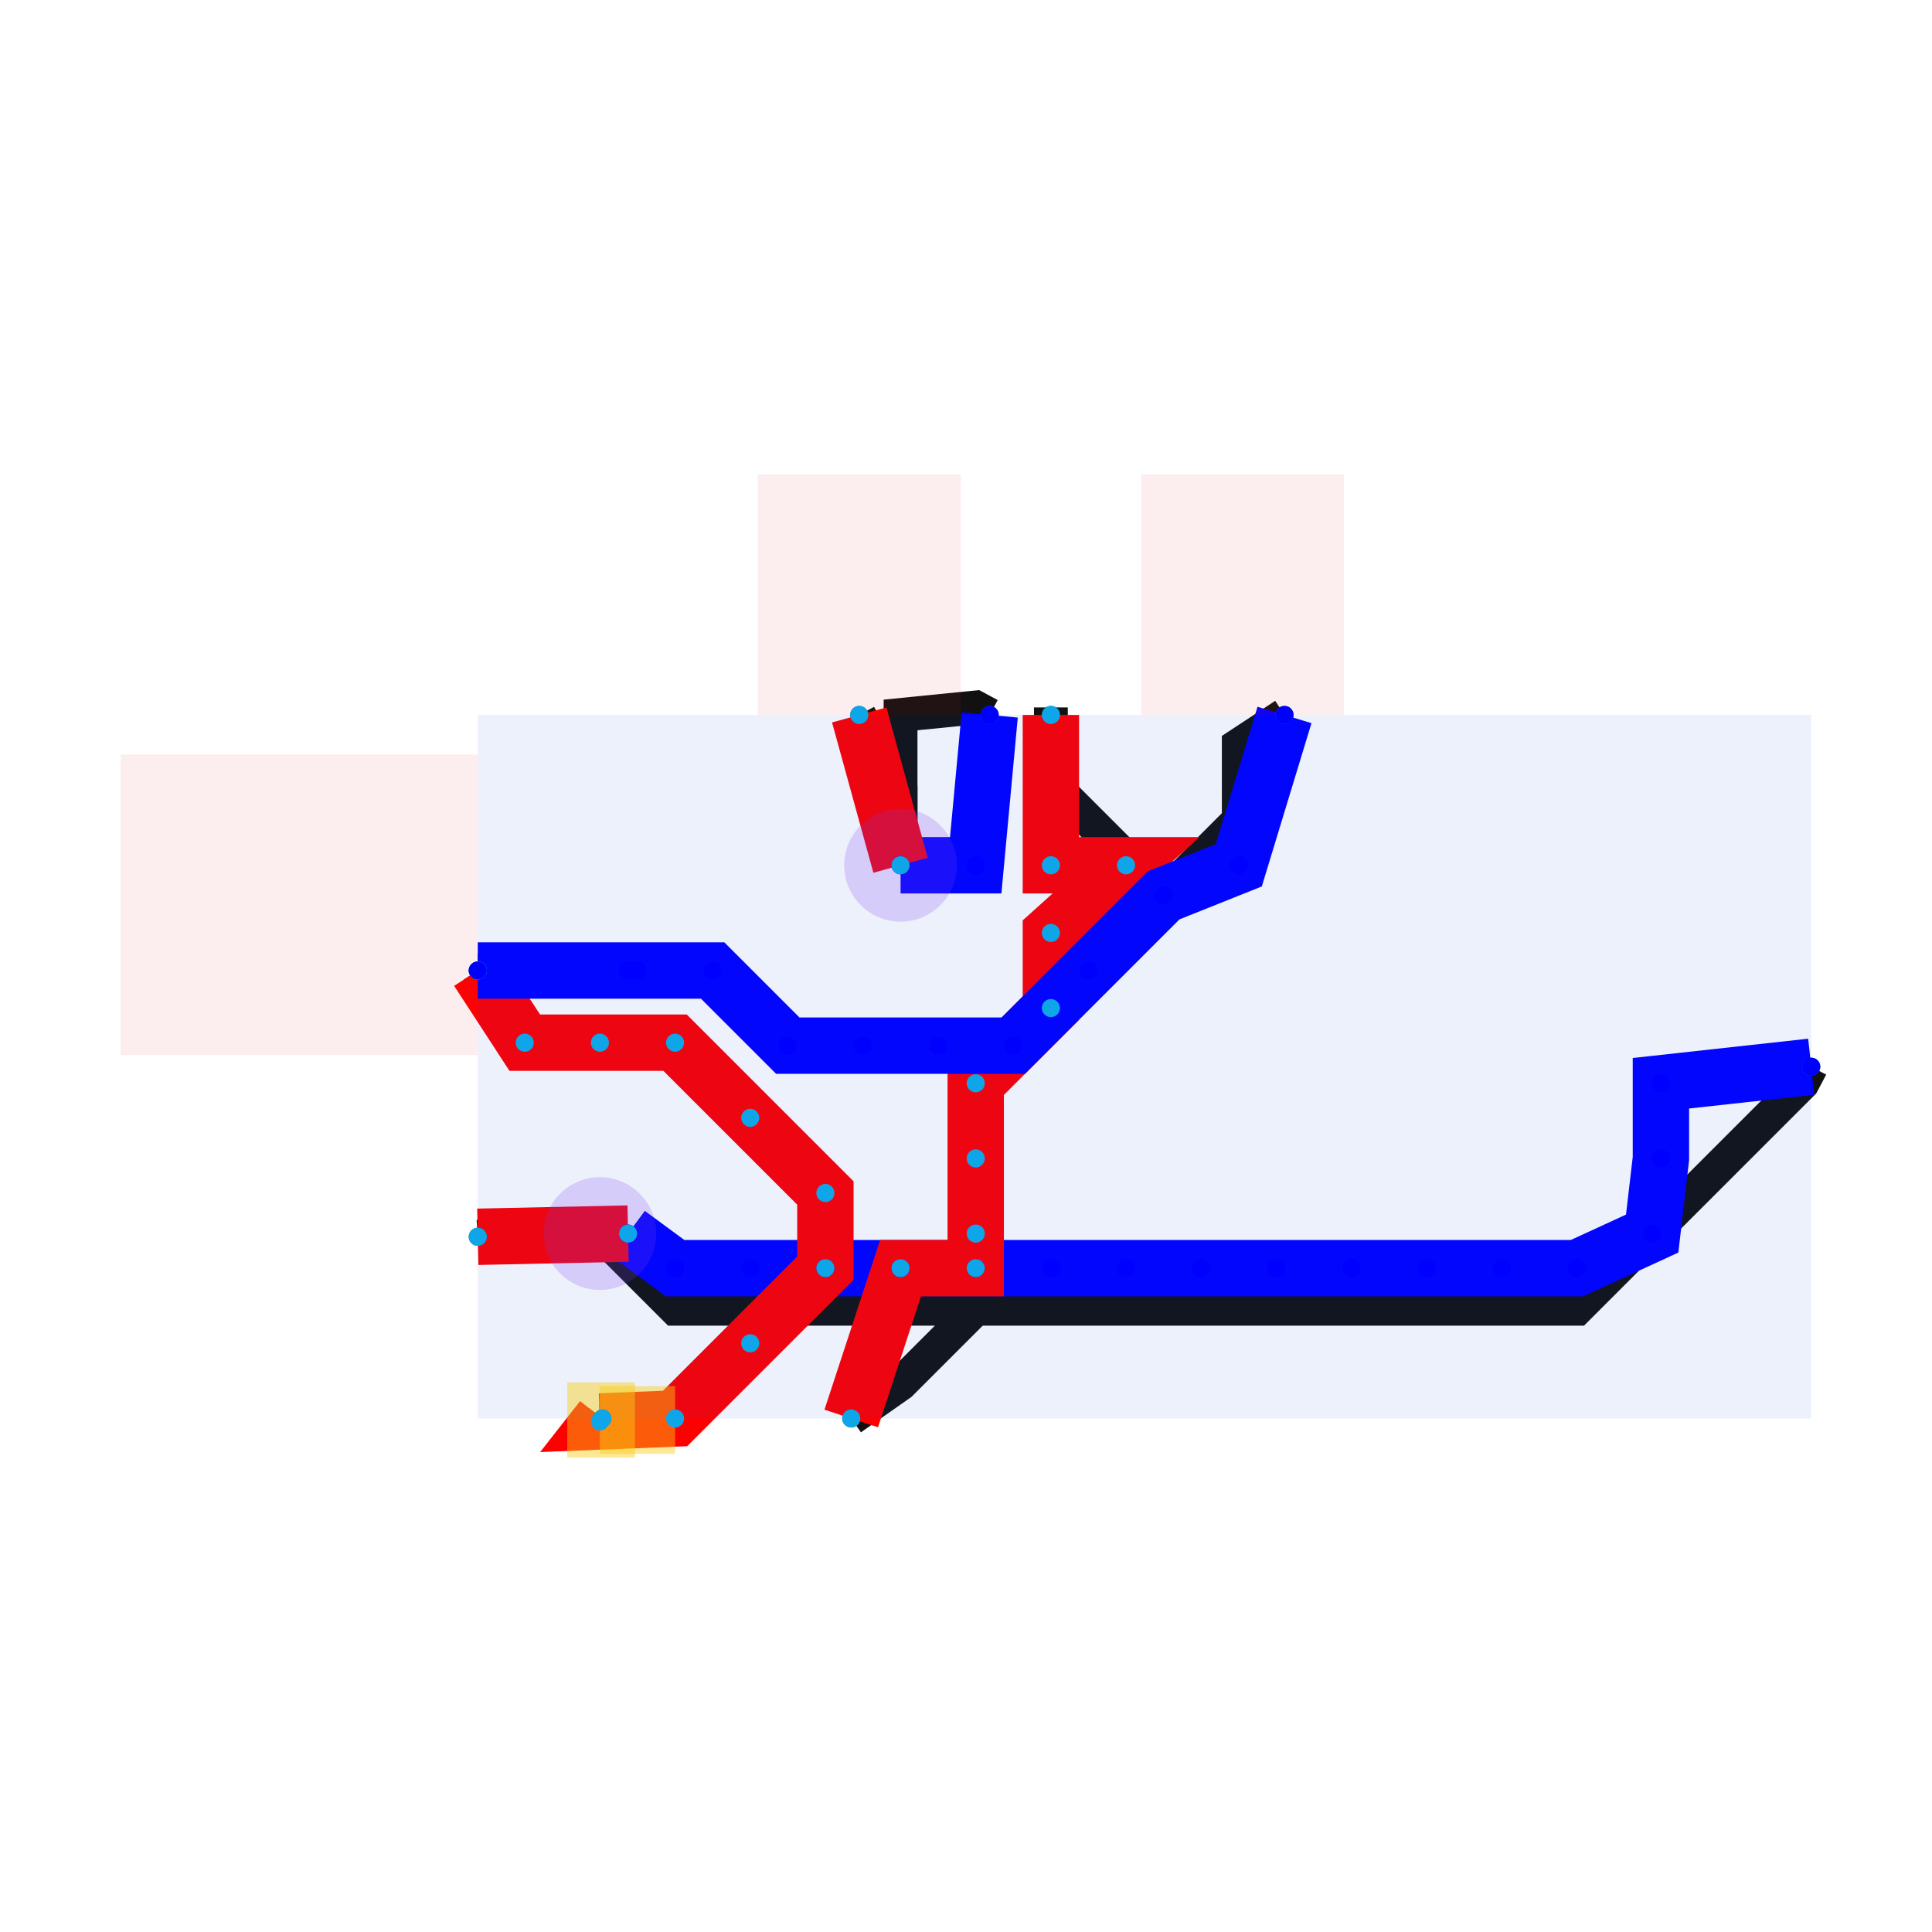
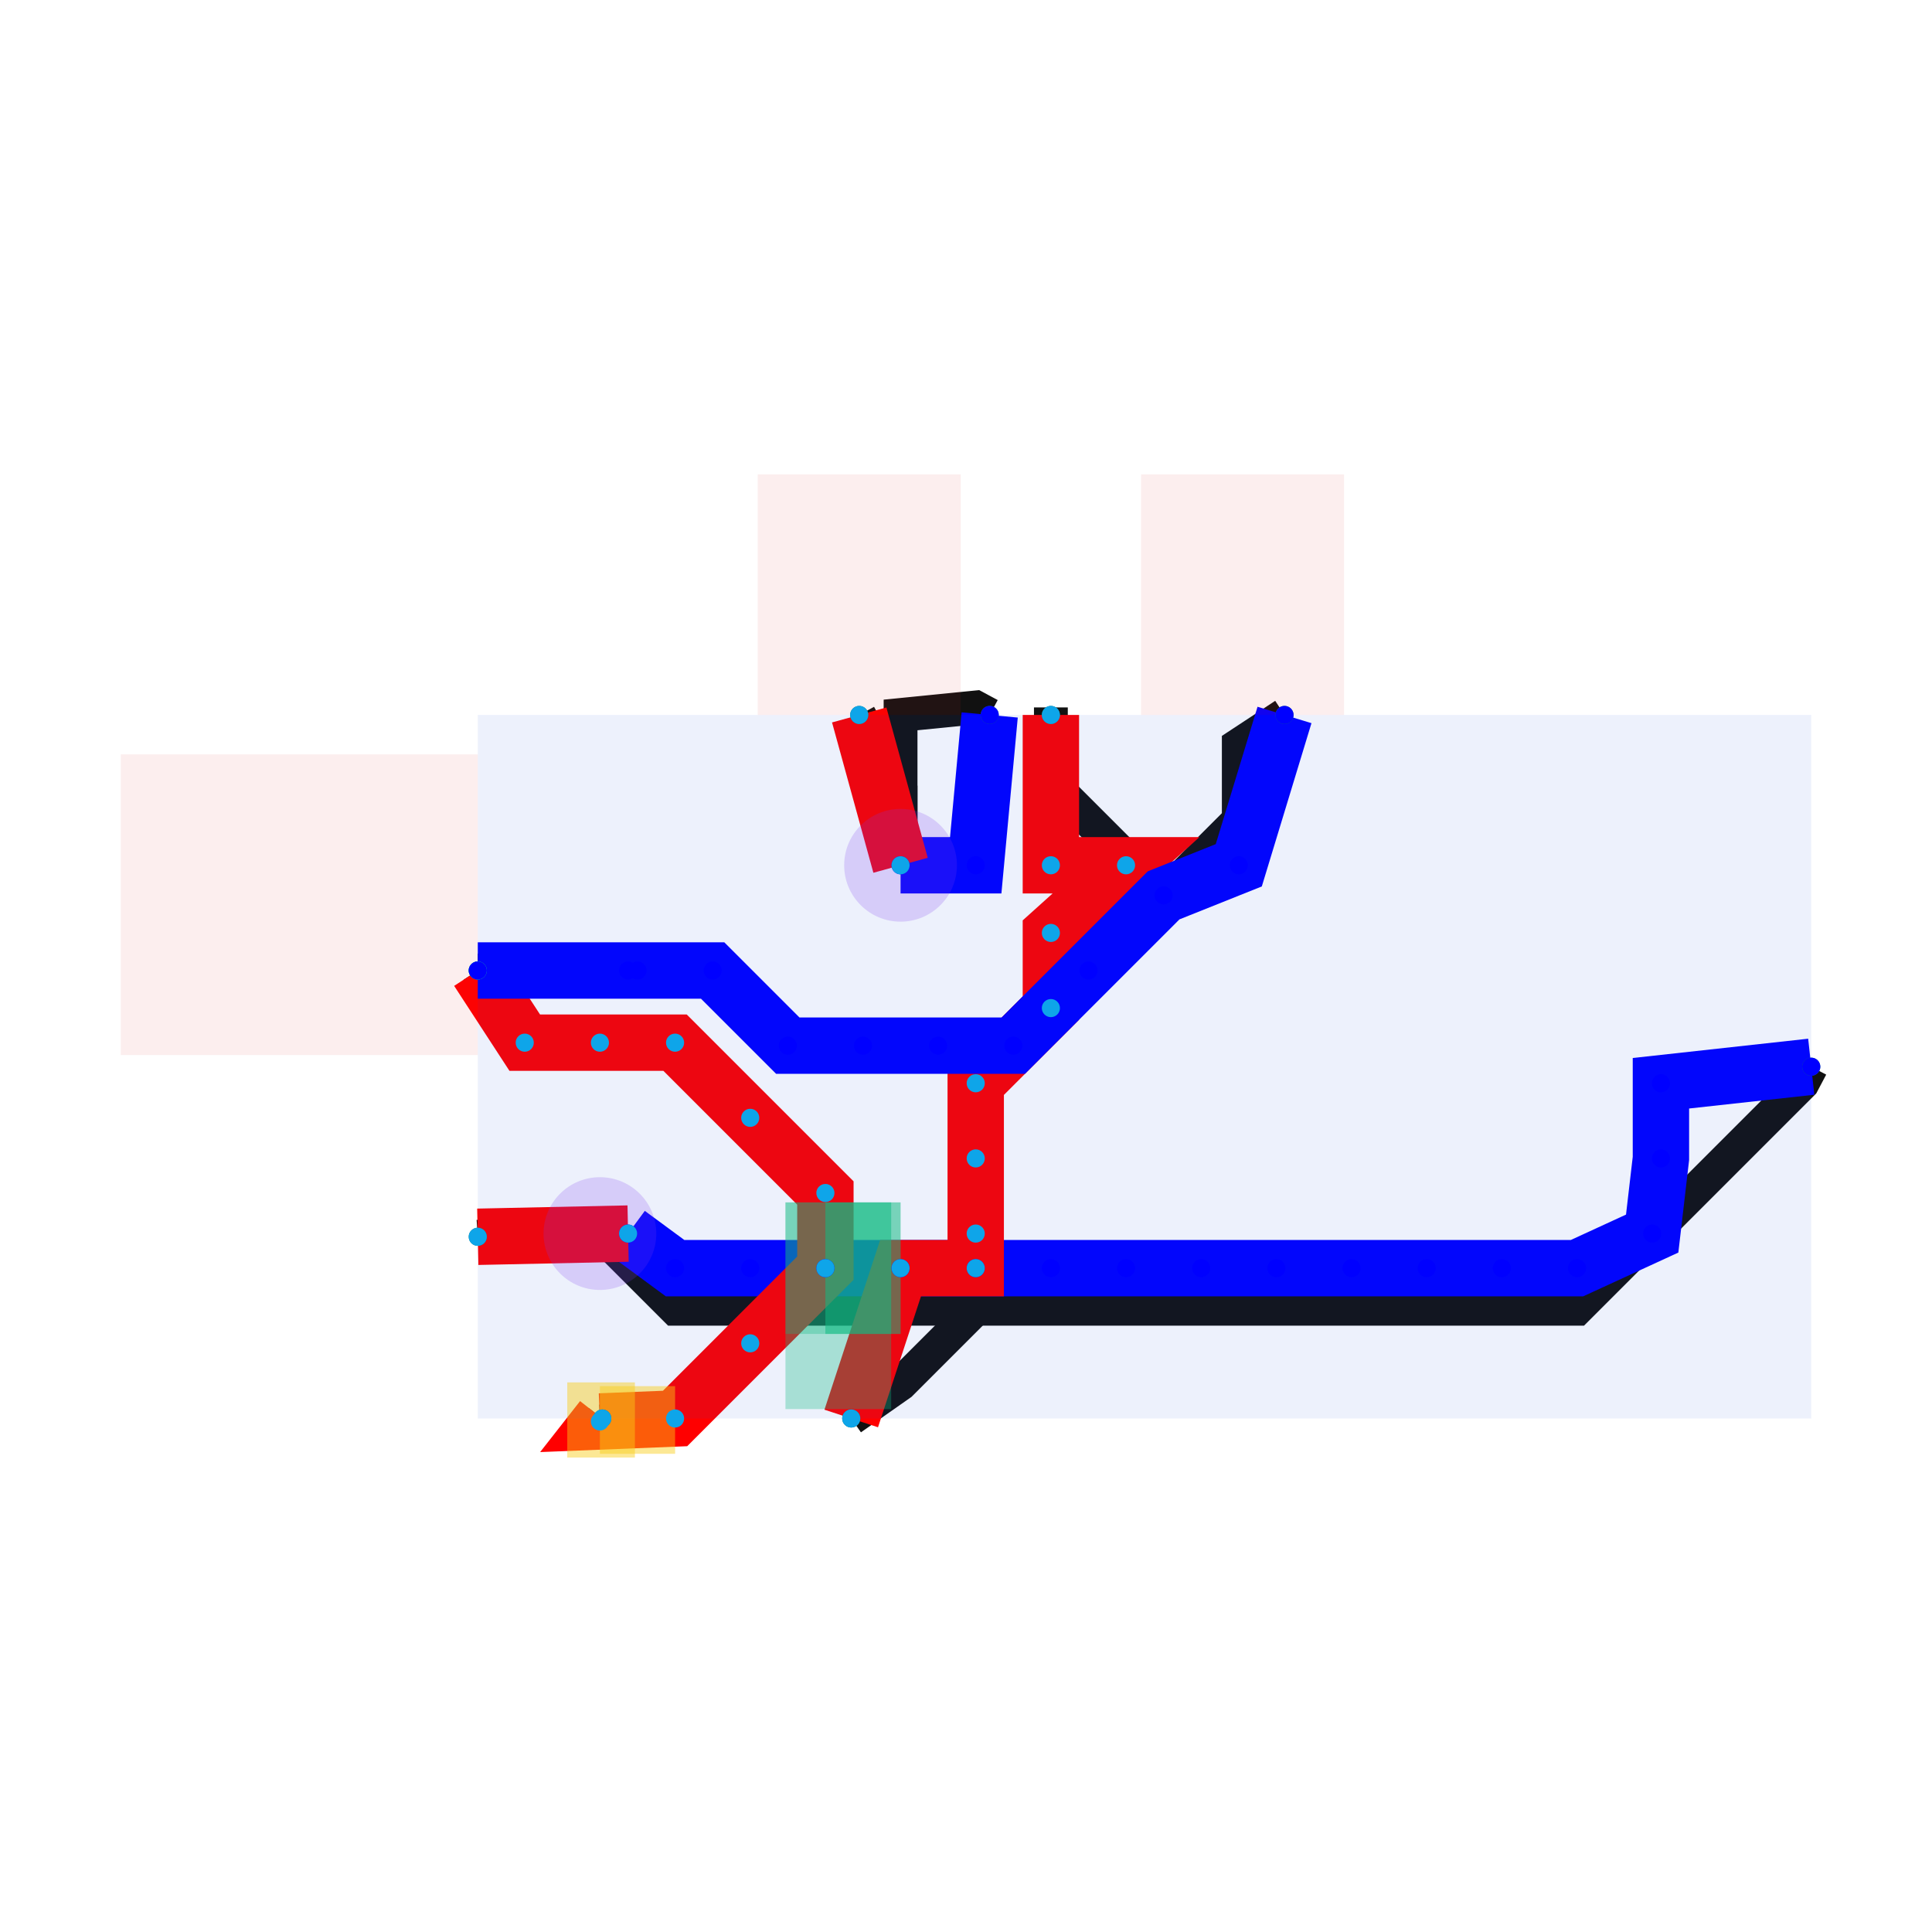
<svg xmlns="http://www.w3.org/2000/svg" width="640" height="640" viewBox="0 0 640 640">
  <rect width="100%" height="100%" fill="white" />
  <g>
    <polyline data-points="3.837212366768814,-14.32 3.8000000000000003,-14.3 3.6,-14.32 3.6,-14.52 3.6,-14.719999999999999" data-type="line" data-label="original:source_net_6_mst0" points="327.852,236.838 323.22,234.348 298.321,236.838 298.321,261.737 298.321,286.635" fill="none" stroke="#111111" stroke-width="11.204" />
  </g>
  <g>
    <polyline data-points="3.6,-14.719999999999999 3.6,-14.719999999999999 3.6,-14.52 3.49,-14.32" data-type="line" data-label="original:source_net_6_mst0" points="298.321,286.635 298.321,286.635 298.321,261.737 284.627,236.838" fill="none" stroke="#111111" stroke-width="11.204" />
  </g>
  <g>
    <polyline data-points="6.023274200612882,-15.256015510839148 6,-15.3 5.8,-15.5 5.6,-15.7 5.3999999999999995,-15.899999999999999 5.199999999999999,-15.899999999999999 4.999999999999999,-15.899999999999999 4.799999999999999,-15.899999999999999 4.599999999999999,-15.899999999999999 4.399999999999999,-15.899999999999999 4.199999999999998,-15.899999999999999 3.9999999999999982,-15.899999999999999 3.799999999999998,-15.899999999999999 3.599999999999998,-15.899999999999999 3.3999999999999977,-15.899999999999999 3.1999999999999975,-15.899999999999999 2.9999999999999973,-15.899999999999999 2.799999999999997,-15.7" data-type="line" data-label="original:source_net_17_mst1" points="600,353.365 597.103,358.841 572.204,383.739 547.306,408.637 522.407,433.536 497.509,433.536 472.61,433.536 447.712,433.536 422.813,433.536 397.915,433.536 373.017,433.536 348.118,433.536 323.22,433.536 298.321,433.536 273.423,433.536 248.524,433.536 223.626,433.536 198.728,408.637" fill="none" stroke="#111111" stroke-width="11.204" />
  </g>
  <g>
    <polyline data-points="2.799999999999997,-15.7 2.799999999999997,-15.7 2.599999999999997,-15.7 2.4749999999999996,-15.708515510839149" data-type="line" data-label="original:source_net_17_mst1" points="198.728,408.637 198.728,408.637 173.829,408.637 158.268,409.698" fill="none" stroke="#111111" stroke-width="11.204" />
  </g>
  <g>
    <polyline data-points="2.8062499999999995,-16.192031021678297 2.8000000000000003,-16.2 3.0000000000000004,-16.192031021678297 3.2000000000000006,-15.992031021678297 3.400000000000001,-15.792031021678298 3.400000000000001,-15.592031021678299 3.2000000000000006,-15.3920310216783 3.0000000000000004,-15.1920310216783 2.8000000000000003,-15.1920310216783 2.6,-15.1920310216783 2.4749999999999996,-15" data-type="line" data-label="original:source_net_18" points="199.506,469.891 198.728,470.884 223.626,469.891 248.524,444.993 273.423,420.095 273.423,395.196 248.524,370.298 223.626,345.399 198.728,345.399 173.829,345.399 158.268,321.493" fill="none" stroke="#111111" stroke-width="11.204" />
  </g>
  <g>
    <polyline data-points="4,-14.32 4,-14.3 4,-14.5 4.2,-14.7 4,-14.899999999999999 4,-15.099999999999998 3.8,-15.299999999999997 3.8,-15.499999999999996 3.8,-15.699999999999996 3.8,-15.899999999999995 3.5999999999999996,-16.099999999999994 3.46875,-16.192031021678297" data-type="line" data-label="original:source_net_15_mst1" points="348.118,236.838 348.118,234.348 348.118,259.247 373.017,284.145 348.118,309.044 348.118,333.942 323.22,358.841 323.22,383.739 323.22,408.637 323.22,433.536 298.321,458.434 281.982,469.891" fill="none" stroke="#111111" stroke-width="11.204" />
  </g>
  <g>
    <polyline data-points="2.4749999999999996,-15 2.5,-15 2.7,-15 2.9000000000000004,-15 3.1000000000000005,-15 3.3000000000000007,-15.2 3.500000000000001,-15.2 3.700000000000001,-15.2 3.9000000000000012,-15.2 4.100000000000001,-15 4.300000000000002,-14.8 4.500000000000002,-14.600000000000001 4.500000000000002,-14.400000000000002 4.621637100306441,-14.32" data-type="line" data-label="original:source_net_13_mst0" points="158.268,321.493 161.38,321.493 186.278,321.493 211.177,321.493 236.075,321.493 260.974,346.391 285.872,346.391 310.771,346.391 335.669,346.391 360.567,321.493 385.466,296.595 410.364,271.696 410.364,246.798 425.507,236.838" fill="none" stroke="#111111" stroke-width="11.204" />
  </g>
  <g>
    <polyline data-points="3.837212366768814,-14.32 3.8000000000000003,-14.72 3.6,-14.72" data-type="line" data-label="source_net_6_mst0" points="327.852,236.838 323.22,286.635 298.321,286.635" fill="none" stroke="#0000FF" stroke-width="18.674" />
  </g>
  <g>
    <polyline data-points="3.6,-14.72 3.6,-14.719999999999999 3.49,-14.32" data-type="line" data-label="source_net_6_mst0" points="298.321,286.635 298.321,286.635 284.627,236.838" fill="none" stroke="#FF0000" stroke-width="18.674" />
  </g>
  <g>
    <polyline data-points="6.023274200612882,-15.256015510839148 5.623274200612881,-15.3 5.623274200612881,-15.5 5.6,-15.7 5.3999999999999995,-15.792031021678296 5.199999999999999,-15.792031021678296 4.999999999999999,-15.792031021678296 4.799999999999999,-15.792031021678296 4.599999999999999,-15.792031021678296 4.399999999999999,-15.792031021678296 4.199999999999998,-15.792031021678296 3.9999999999999982,-15.792031021678296 3.799999999999998,-15.792031021678296 3.599999999999998,-15.792031021678296 3.3999999999999977,-15.792031021678296 3.1999999999999975,-15.792031021678296 2.9999999999999973,-15.792031021678296 2.8749999999999996,-15.7" data-type="line" data-label="source_net_17_mst1" points="600,353.365 550.203,358.841 550.203,383.739 547.306,408.637 522.407,420.095 497.509,420.095 472.61,420.095 447.712,420.095 422.813,420.095 397.915,420.095 373.017,420.095 348.118,420.095 323.22,420.095 298.321,420.095 273.423,420.095 248.524,420.095 223.626,420.095 208.064,408.637" fill="none" stroke="#0000FF" stroke-width="18.674" />
  </g>
  <g>
    <polyline data-points="2.8749999999999996,-15.7 2.8749999999999996,-15.7 2.4749999999999996,-15.708515510839149" data-type="line" data-label="source_net_17_mst1" points="208.064,408.637 208.064,408.637 158.268,409.698" fill="none" stroke="#FF0000" stroke-width="18.674" />
  </g>
  <g>
    <polyline data-points="2.8062499999999995,-16.192031021678297 2.8000000000000003,-16.2 3.0000000000000004,-16.192031021678297 3.2000000000000006,-15.992031021678297 3.400000000000001,-15.792031021678298 3.400000000000001,-15.592031021678299 3.2000000000000006,-15.3920310216783 3.0000000000000004,-15.1920310216783 2.8000000000000003,-15.1920310216783 2.6,-15.1920310216783 2.4749999999999996,-15" data-type="line" data-label="source_net_18" points="199.506,469.891 198.728,470.884 223.626,469.891 248.524,444.993 273.423,420.095 273.423,395.196 248.524,370.298 223.626,345.399 198.728,345.399 173.829,345.399 158.268,321.493" fill="none" stroke="#FF0000" stroke-width="18.674" />
  </g>
  <g>
    <polyline data-points="4,-14.32 4,-14.72 4.2,-14.72 4,-14.899999999999999 4,-15.099999999999998 3.8,-15.299999999999997 3.8,-15.499999999999996 3.8,-15.699999999999996 3.8,-15.792031021678296 3.5999999999999996,-15.792031021678296 3.46875,-16.192031021678297" data-type="line" data-label="source_net_15_mst1" points="348.118,236.838 348.118,286.635 373.017,286.635 348.118,309.044 348.118,333.942 323.22,358.841 323.22,383.739 323.22,408.637 323.22,420.095 298.321,420.095 281.982,469.891" fill="none" stroke="#FF0000" stroke-width="18.674" />
  </g>
  <g>
    <polyline data-points="2.4749999999999996,-15 2.8749999999999996,-15 2.9000000000000004,-15 3.1000000000000005,-15 3.3000000000000007,-15.2 3.500000000000001,-15.2 3.700000000000001,-15.2 3.9000000000000012,-15.2 4.100000000000001,-15 4.300000000000002,-14.8 4.500000000000002,-14.72 4.621637100306441,-14.32" data-type="line" data-label="source_net_13_mst0" points="158.268,321.493 208.064,321.493 211.177,321.493 236.075,321.493 260.974,346.391 285.872,346.391 310.771,346.391 335.669,346.391 360.567,321.493 385.466,296.595 410.364,286.635 425.507,236.838" fill="none" stroke="#0000FF" stroke-width="18.674" />
  </g>
  <g>
    <rect data-type="rect" data-label="cmn_24" data-x="4.249137100306441" data-y="-15.256015510839148" x="158.268" y="236.838" width="441.732" height="233.053" fill="rgba(29, 78, 216, 0.08)" stroke="#1d4ed8" stroke-width="0.008" />
  </g>
  <g>
    <rect data-type="rect" data-label="obstacle:rect:0" data-x="2" data-y="-14.825" x="40" y="249.91" width="118.268" height="99.594" fill="rgba(220, 38, 38, 0.08)" stroke="#dc2626" stroke-width="0.008" />
  </g>
  <g>
    <rect data-type="rect" data-label="obstacle:rect:1" data-x="3.49" data-y="-14" x="251.014" y="157.163" width="67.226" height="79.675" fill="rgba(220, 38, 38, 0.08)" stroke="#dc2626" stroke-width="0.008" />
  </g>
  <g>
    <rect data-type="rect" data-label="obstacle:rect:2" data-x="4.51" data-y="-14" x="377.996" y="157.163" width="67.226" height="79.675" fill="rgba(220, 38, 38, 0.08)" stroke="#dc2626" stroke-width="0.008" />
  </g>
  <g>
    <rect data-type="rect" data-label="boundry-violation:2:0" data-x="2.8031249999999996" data-y="-16.196015510839146" x="187.912" y="457.938" width="22.409" height="24.898" fill="rgba(250, 204, 21, 0.45)" stroke="#b45309" stroke-width="0.008" />
  </g>
  <g>
    <rect data-type="rect" data-label="boundry-violation:2:1" data-x="2.9000000000000004" data-y="-16.196015510839146" x="198.718" y="459.183" width="24.918" height="22.409" fill="rgba(250, 204, 21, 0.45)" stroke="#b45309" stroke-width="0.008" />
+   </g>
+   <g>
+     <rect data-type="rect" data-label="trace-violation:2:s3:3:s8:top" data-x="3.5" data-y="-15.792031021678298" x="273.423" y="398.308" width="24.898" height="43.572" fill="rgba(16, 185, 129, 0.32)" stroke="#059669" stroke-width="0.008" />
+   </g>
+   <g>
+     <rect data-type="rect" data-label="trace-violation:2:s3:3:s9:top" data-x="3.434375" data-y="-15.8920310216783" x="260.196" y="398.308" width="35.013" height="68.471" fill="rgba(16, 185, 129, 0.32)" stroke="#059669" stroke-width="0.008" />
+   </g>
+   <g>
+     <rect data-type="rect" data-label="trace-violation:2:s4:3:s8:top" data-x="3.5" data-y="-15.792031021678296" x="273.423" y="398.308" width="24.898" height="43.572" fill="rgba(16, 185, 129, 0.32)" stroke="#059669" stroke-width="0.008" />
+   </g>
+   <g>
+     <rect data-type="rect" data-label="trace-violation:2:s4:3:s9:top" data-x="3.434375" data-y="-15.792031021678298" x="260.196" y="398.308" width="35.013" height="43.572" fill="rgba(16, 185, 129, 0.32)" stroke="#059669" stroke-width="0.008" />
  </g>
  <circle data-type="circle" data-label="" data-x="3.6" data-y="-14.719999999999999" cx="298.321" cy="286.635" r="18.674" fill="rgba(124, 58, 237, 0.2)" stroke="#7c3aed" stroke-width="0.008" />
  <circle data-type="circle" data-label="" data-x="2.799999999999997" data-y="-15.7" cx="198.728" cy="408.637" r="18.674" fill="rgba(124, 58, 237, 0.2)" stroke="#7c3aed" stroke-width="0.008" />
  <g>
    <circle data-type="point" data-label="source_net_6_mst0" data-x="3.837212366768814" data-y="-14.32" cx="327.852" cy="236.838" r="3" fill="#0f766e" />
  </g>
  <g>
    <circle data-type="point" data-label="source_net_6_mst0" data-x="3.49" data-y="-14.32" cx="284.627" cy="236.838" r="3" fill="#0f766e" />
  </g>
  <g>
    <circle data-type="point" data-label="source_net_13_mst0" data-x="2.4749999999999996" data-y="-15" cx="158.268" cy="321.493" r="3" fill="#0f766e" />
  </g>
  <g>
    <circle data-type="point" data-label="source_net_13_mst0" data-x="4.621637100306441" data-y="-14.32" cx="425.507" cy="236.838" r="3" fill="#0f766e" />
  </g>
  <g>
    <circle data-type="point" data-label="source_net_18" data-x="2.8062499999999995" data-y="-16.192031021678297" cx="199.506" cy="469.891" r="3" fill="#0f766e" />
  </g>
  <g>
    <circle data-type="point" data-label="source_net_18" data-x="2.4749999999999996" data-y="-15" cx="158.268" cy="321.493" r="3" fill="#0f766e" />
  </g>
  <g>
    <circle data-type="point" data-label="source_net_17_mst1" data-x="2.4749999999999996" data-y="-15.708515510839149" cx="158.268" cy="409.698" r="3" fill="#0f766e" />
  </g>
  <g>
    <circle data-type="point" data-label="source_net_17_mst1" data-x="6.023274200612882" data-y="-15.256015510839148" cx="600" cy="353.365" r="3" fill="#0f766e" />
  </g>
  <g>
    <circle data-type="point" data-label="source_net_15_mst1" data-x="3.46875" data-y="-16.192031021678297" cx="281.982" cy="469.891" r="3" fill="#0f766e" />
  </g>
  <g>
    <circle data-type="point" data-label="source_net_15_mst1" data-x="4" data-y="-14.32" cx="348.118" cy="236.838" r="3" fill="#0f766e" />
  </g>
  <g>
    <circle data-type="point" data-label="" data-x="3.837212366768814" data-y="-14.32" cx="327.852" cy="236.838" r="3" fill="#0000FF" />
  </g>
  <g>
    <circle data-type="point" data-label="" data-x="3.8000000000000003" data-y="-14.72" cx="323.22" cy="286.635" r="3" fill="#0000FF" />
  </g>
  <g>
    <circle data-type="point" data-label="" data-x="3.6" data-y="-14.72" cx="298.321" cy="286.635" r="3" fill="#0000FF" />
  </g>
  <g>
    <circle data-type="point" data-label="" data-x="3.6" data-y="-14.719999999999999" cx="298.321" cy="286.635" r="3" fill="#0ea5e9" />
  </g>
  <g>
    <circle data-type="point" data-label="" data-x="3.49" data-y="-14.32" cx="284.627" cy="236.838" r="3" fill="#0ea5e9" />
  </g>
  <g>
    <circle data-type="point" data-label="" data-x="6.023274200612882" data-y="-15.256015510839148" cx="600" cy="353.365" r="3" fill="#0000FF" />
  </g>
  <g>
    <circle data-type="point" data-label="" data-x="5.623274200612881" data-y="-15.3" cx="550.203" cy="358.841" r="3" fill="#0000FF" />
  </g>
  <g>
    <circle data-type="point" data-label="" data-x="5.623274200612881" data-y="-15.5" cx="550.203" cy="383.739" r="3" fill="#0000FF" />
  </g>
  <g>
    <circle data-type="point" data-label="" data-x="5.6" data-y="-15.7" cx="547.306" cy="408.637" r="3" fill="#0000FF" />
  </g>
  <g>
    <circle data-type="point" data-label="" data-x="5.3999999999999995" data-y="-15.792031021678296" cx="522.407" cy="420.095" r="3" fill="#0000FF" />
  </g>
  <g>
    <circle data-type="point" data-label="" data-x="5.199999999999999" data-y="-15.792031021678296" cx="497.509" cy="420.095" r="3" fill="#0000FF" />
  </g>
  <g>
    <circle data-type="point" data-label="" data-x="4.999999999999999" data-y="-15.792031021678296" cx="472.61" cy="420.095" r="3" fill="#0000FF" />
  </g>
  <g>
    <circle data-type="point" data-label="" data-x="4.799999999999999" data-y="-15.792031021678296" cx="447.712" cy="420.095" r="3" fill="#0000FF" />
  </g>
  <g>
    <circle data-type="point" data-label="" data-x="4.599999999999999" data-y="-15.792031021678296" cx="422.813" cy="420.095" r="3" fill="#0000FF" />
  </g>
  <g>
    <circle data-type="point" data-label="" data-x="4.399999999999999" data-y="-15.792031021678296" cx="397.915" cy="420.095" r="3" fill="#0000FF" />
  </g>
  <g>
    <circle data-type="point" data-label="" data-x="4.199999999999998" data-y="-15.792031021678296" cx="373.017" cy="420.095" r="3" fill="#0000FF" />
  </g>
  <g>
    <circle data-type="point" data-label="" data-x="3.9999999999999982" data-y="-15.792031021678296" cx="348.118" cy="420.095" r="3" fill="#0000FF" />
  </g>
  <g>
    <circle data-type="point" data-label="" data-x="3.799999999999998" data-y="-15.792031021678296" cx="323.22" cy="420.095" r="3" fill="#0000FF" />
  </g>
  <g>
    <circle data-type="point" data-label="" data-x="3.599999999999998" data-y="-15.792031021678296" cx="298.321" cy="420.095" r="3" fill="#0000FF" />
  </g>
  <g>
    <circle data-type="point" data-label="" data-x="3.3999999999999977" data-y="-15.792031021678296" cx="273.423" cy="420.095" r="3" fill="#0000FF" />
  </g>
  <g>
    <circle data-type="point" data-label="" data-x="3.1999999999999975" data-y="-15.792031021678296" cx="248.524" cy="420.095" r="3" fill="#0000FF" />
  </g>
  <g>
    <circle data-type="point" data-label="" data-x="2.9999999999999973" data-y="-15.792031021678296" cx="223.626" cy="420.095" r="3" fill="#0000FF" />
  </g>
  <g>
    <circle data-type="point" data-label="" data-x="2.8749999999999996" data-y="-15.7" cx="208.064" cy="408.637" r="3" fill="#0000FF" />
  </g>
  <g>
    <circle data-type="point" data-label="" data-x="2.8749999999999996" data-y="-15.7" cx="208.064" cy="408.637" r="3" fill="#0ea5e9" />
  </g>
  <g>
    <circle data-type="point" data-label="" data-x="2.4749999999999996" data-y="-15.708515510839149" cx="158.268" cy="409.698" r="3" fill="#0ea5e9" />
  </g>
  <g>
    <circle data-type="point" data-label="" data-x="2.8062499999999995" data-y="-16.192031021678297" cx="199.506" cy="469.891" r="3" fill="#0ea5e9" />
  </g>
  <g>
    <circle data-type="point" data-label="" data-x="2.8000000000000003" data-y="-16.2" cx="198.728" cy="470.884" r="3" fill="#0ea5e9" />
  </g>
  <g>
    <circle data-type="point" data-label="" data-x="3.0000000000000004" data-y="-16.192031021678297" cx="223.626" cy="469.891" r="3" fill="#0ea5e9" />
  </g>
  <g>
    <circle data-type="point" data-label="" data-x="3.2000000000000006" data-y="-15.992031021678297" cx="248.524" cy="444.993" r="3" fill="#0ea5e9" />
  </g>
  <g>
    <circle data-type="point" data-label="" data-x="3.400000000000001" data-y="-15.792031021678298" cx="273.423" cy="420.095" r="3" fill="#0ea5e9" />
  </g>
  <g>
    <circle data-type="point" data-label="" data-x="3.400000000000001" data-y="-15.592031021678299" cx="273.423" cy="395.196" r="3" fill="#0ea5e9" />
  </g>
  <g>
    <circle data-type="point" data-label="" data-x="3.2000000000000006" data-y="-15.3920310216783" cx="248.524" cy="370.298" r="3" fill="#0ea5e9" />
  </g>
  <g>
    <circle data-type="point" data-label="" data-x="3.0000000000000004" data-y="-15.1920310216783" cx="223.626" cy="345.399" r="3" fill="#0ea5e9" />
  </g>
  <g>
    <circle data-type="point" data-label="" data-x="2.8000000000000003" data-y="-15.1920310216783" cx="198.728" cy="345.399" r="3" fill="#0ea5e9" />
  </g>
  <g>
    <circle data-type="point" data-label="" data-x="2.6" data-y="-15.1920310216783" cx="173.829" cy="345.399" r="3" fill="#0ea5e9" />
  </g>
  <g>
    <circle data-type="point" data-label="" data-x="2.4749999999999996" data-y="-15" cx="158.268" cy="321.493" r="3" fill="#0ea5e9" />
  </g>
  <g>
    <circle data-type="point" data-label="" data-x="4" data-y="-14.32" cx="348.118" cy="236.838" r="3" fill="#0ea5e9" />
  </g>
  <g>
    <circle data-type="point" data-label="" data-x="4" data-y="-14.72" cx="348.118" cy="286.635" r="3" fill="#0ea5e9" />
  </g>
  <g>
    <circle data-type="point" data-label="" data-x="4.2" data-y="-14.72" cx="373.017" cy="286.635" r="3" fill="#0ea5e9" />
  </g>
  <g>
    <circle data-type="point" data-label="" data-x="4" data-y="-14.899999999999999" cx="348.118" cy="309.044" r="3" fill="#0ea5e9" />
  </g>
  <g>
    <circle data-type="point" data-label="" data-x="4" data-y="-15.099999999999998" cx="348.118" cy="333.942" r="3" fill="#0ea5e9" />
  </g>
  <g>
    <circle data-type="point" data-label="" data-x="3.8" data-y="-15.299999999999997" cx="323.22" cy="358.841" r="3" fill="#0ea5e9" />
  </g>
  <g>
    <circle data-type="point" data-label="" data-x="3.8" data-y="-15.499999999999996" cx="323.22" cy="383.739" r="3" fill="#0ea5e9" />
  </g>
  <g>
    <circle data-type="point" data-label="" data-x="3.8" data-y="-15.699999999999996" cx="323.22" cy="408.637" r="3" fill="#0ea5e9" />
  </g>
  <g>
    <circle data-type="point" data-label="" data-x="3.8" data-y="-15.792031021678296" cx="323.22" cy="420.095" r="3" fill="#0ea5e9" />
  </g>
  <g>
    <circle data-type="point" data-label="" data-x="3.5999999999999996" data-y="-15.792031021678296" cx="298.321" cy="420.095" r="3" fill="#0ea5e9" />
  </g>
  <g>
    <circle data-type="point" data-label="" data-x="3.46875" data-y="-16.192031021678297" cx="281.982" cy="469.891" r="3" fill="#0ea5e9" />
  </g>
  <g>
    <circle data-type="point" data-label="" data-x="2.4749999999999996" data-y="-15" cx="158.268" cy="321.493" r="3" fill="#0000FF" />
  </g>
  <g>
    <circle data-type="point" data-label="" data-x="2.8749999999999996" data-y="-15" cx="208.064" cy="321.493" r="3" fill="#0000FF" />
  </g>
  <g>
    <circle data-type="point" data-label="" data-x="2.9000000000000004" data-y="-15" cx="211.177" cy="321.493" r="3" fill="#0000FF" />
  </g>
  <g>
    <circle data-type="point" data-label="" data-x="3.1000000000000005" data-y="-15" cx="236.075" cy="321.493" r="3" fill="#0000FF" />
  </g>
  <g>
    <circle data-type="point" data-label="" data-x="3.3000000000000007" data-y="-15.2" cx="260.974" cy="346.391" r="3" fill="#0000FF" />
  </g>
  <g>
    <circle data-type="point" data-label="" data-x="3.500000000000001" data-y="-15.2" cx="285.872" cy="346.391" r="3" fill="#0000FF" />
  </g>
  <g>
    <circle data-type="point" data-label="" data-x="3.700000000000001" data-y="-15.2" cx="310.771" cy="346.391" r="3" fill="#0000FF" />
  </g>
  <g>
    <circle data-type="point" data-label="" data-x="3.9000000000000012" data-y="-15.2" cx="335.669" cy="346.391" r="3" fill="#0000FF" />
  </g>
  <g>
    <circle data-type="point" data-label="" data-x="4.100000000000001" data-y="-15" cx="360.567" cy="321.493" r="3" fill="#0000FF" />
  </g>
  <g>
    <circle data-type="point" data-label="" data-x="4.300000000000002" data-y="-14.8" cx="385.466" cy="296.595" r="3" fill="#0000FF" />
  </g>
  <g>
    <circle data-type="point" data-label="" data-x="4.500000000000002" data-y="-14.72" cx="410.364" cy="286.635" r="3" fill="#0000FF" />
  </g>
  <g>
    <circle data-type="point" data-label="" data-x="4.621637100306441" data-y="-14.32" cx="425.507" cy="236.838" r="3" fill="#0000FF" />
  </g>
  <g id="crosshair" style="display: none">
    <line id="crosshair-h" y1="0" y2="640" stroke="#666" stroke-width="0.5" />
    <line id="crosshair-v" x1="0" x2="640" stroke="#666" stroke-width="0.5" />
    <text id="coordinates" font-family="monospace" font-size="12" fill="#666" />
  </g>
</svg>
